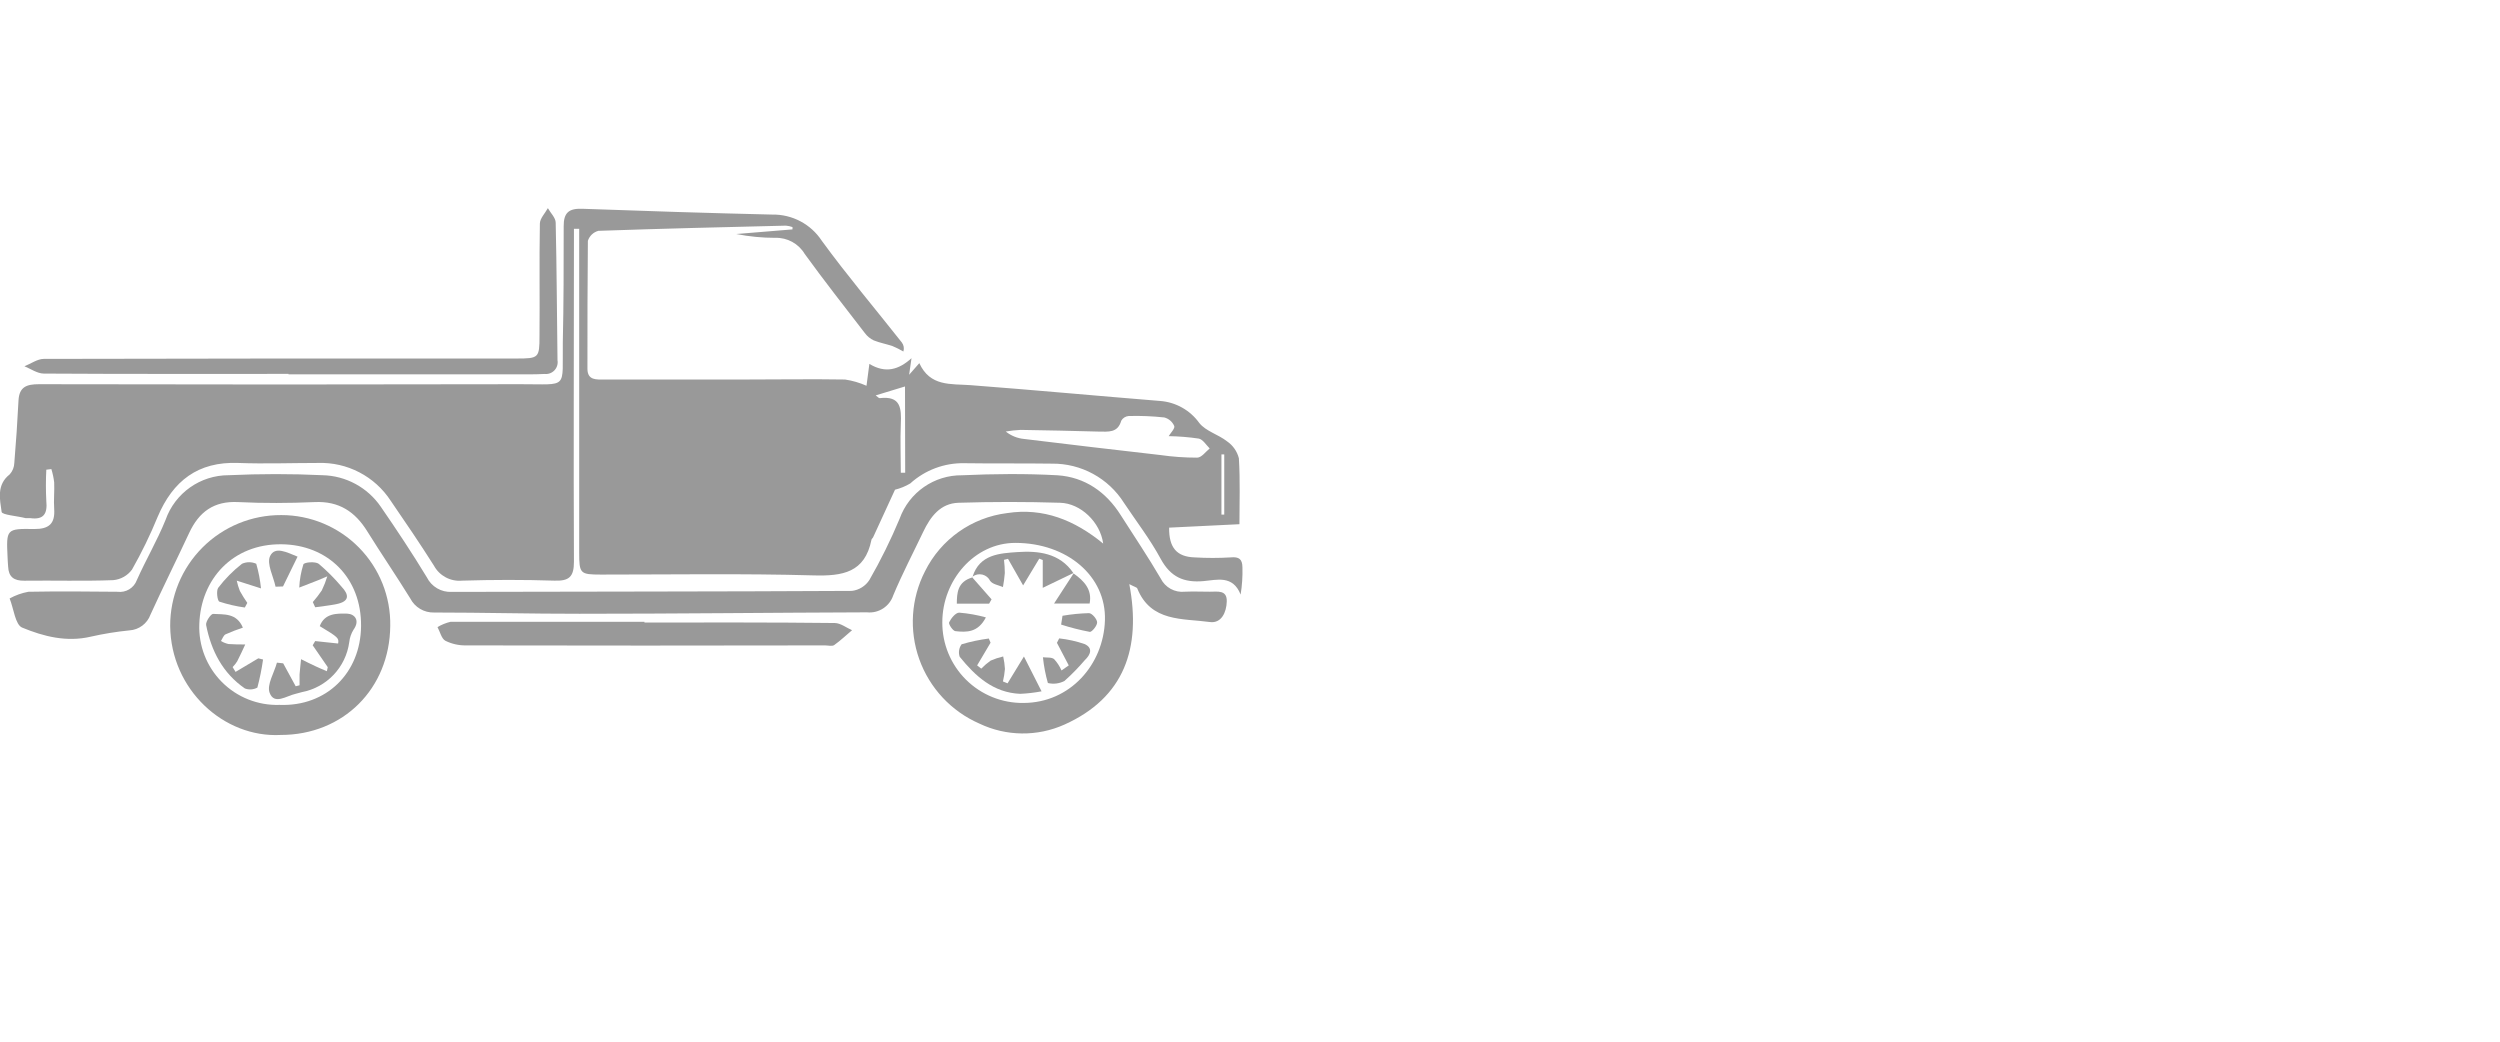
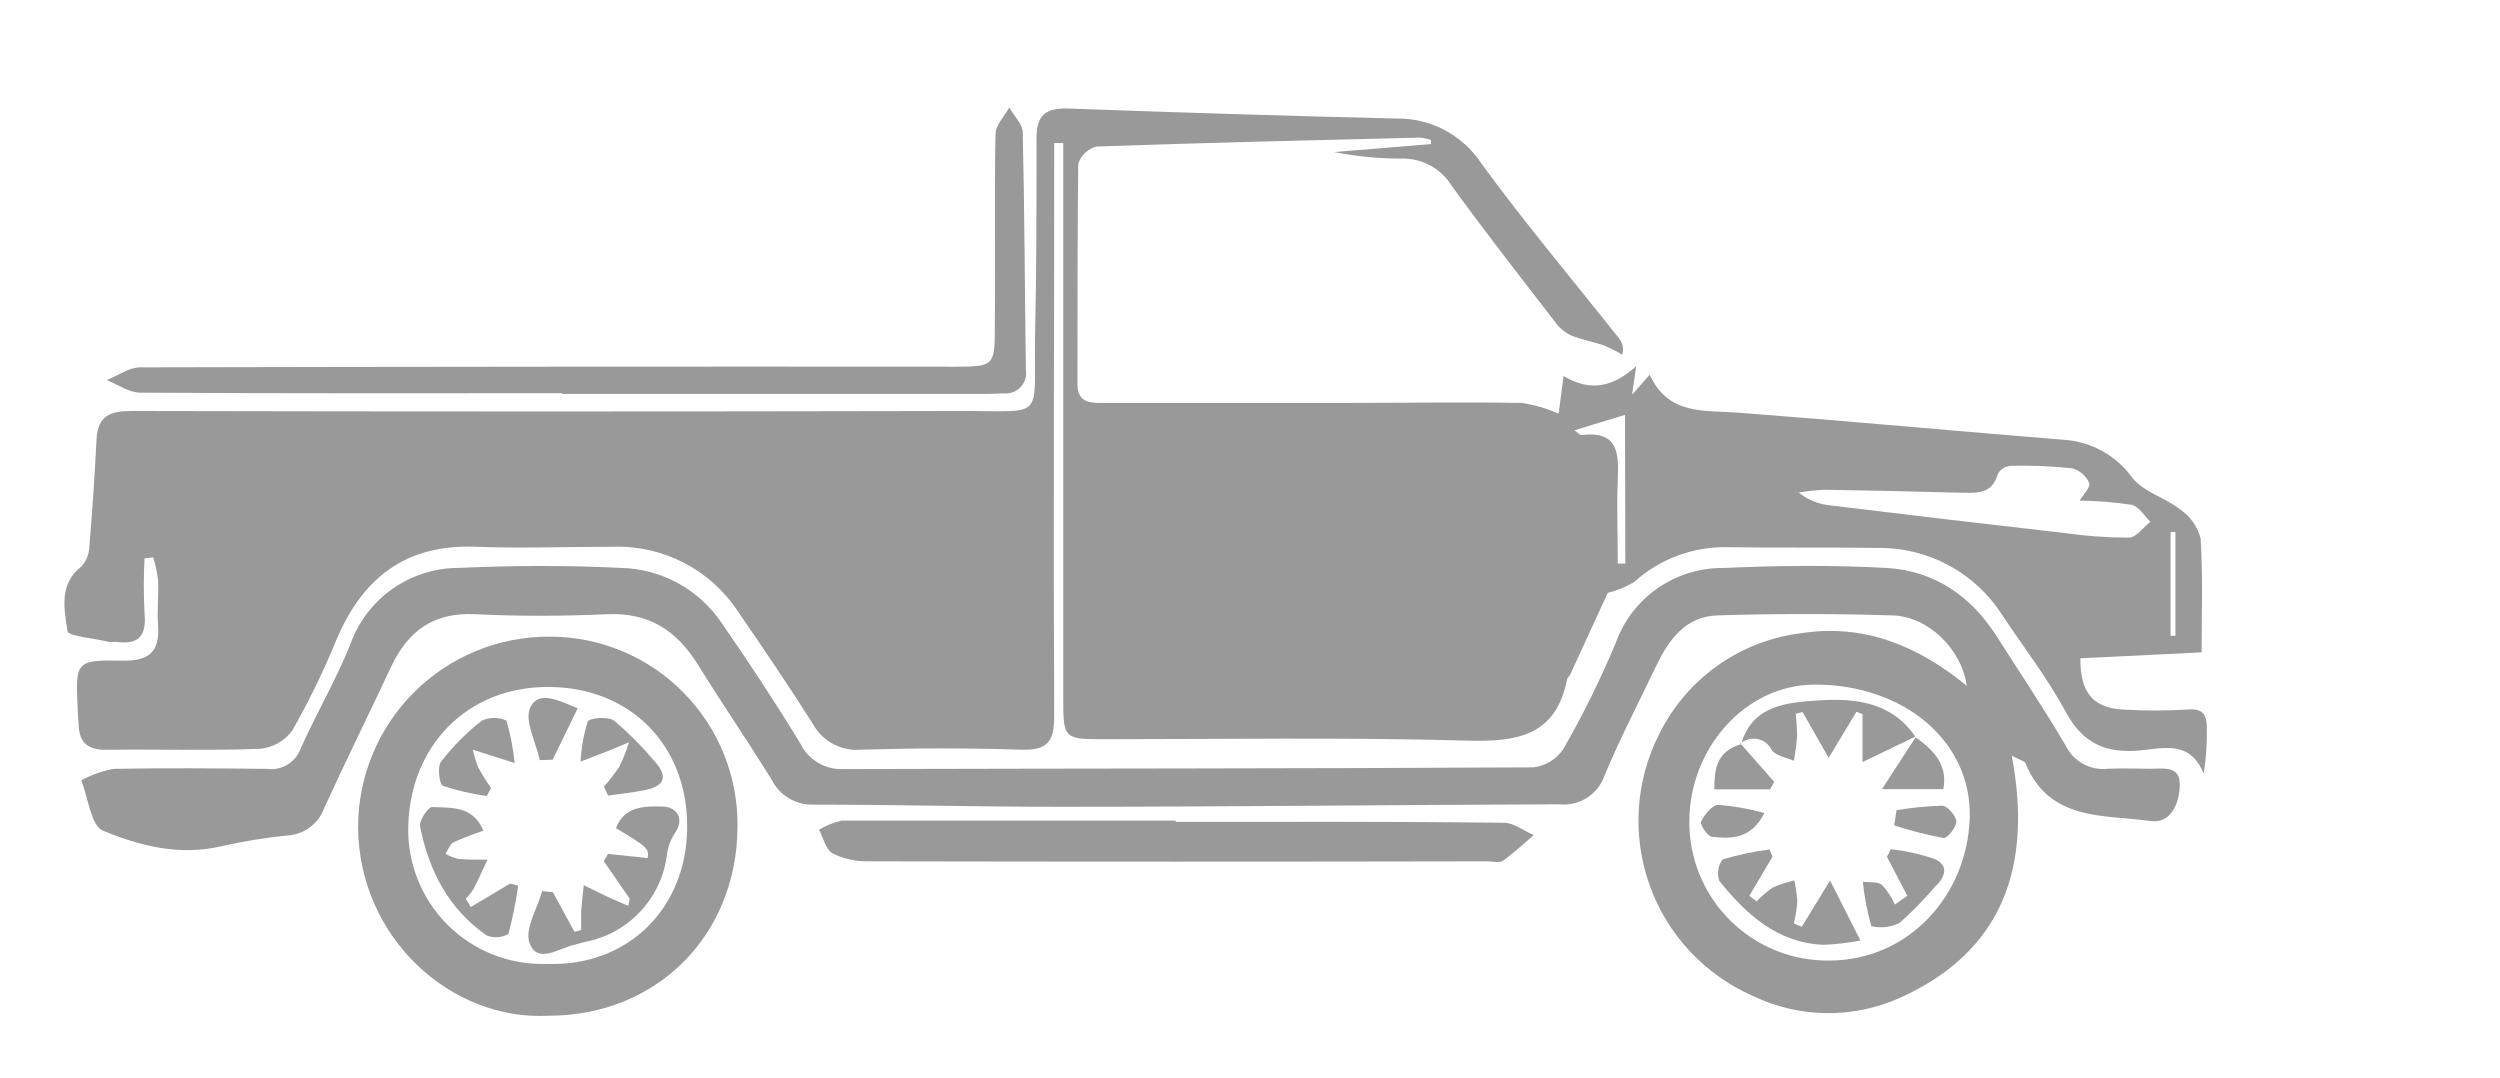
- <svg xmlns="http://www.w3.org/2000/svg" width="60" height="25" fill="#999999" viewBox="0 0 400 100">
+ <svg xmlns="http://www.w3.org/2000/svg" width="58" height="25" fill="#999999" viewBox="60 -10 100 100">
  <g id="图层_2" data-name="图层 2">
    <g id="图层_1-2" data-name="图层 1">
      <path d="M196.9,55.85a48,48,0,0,1-5.75,0c-2.86-.09-4.13-1.54-4.09-4.76l11.25-.55c0-3.39.13-7-.09-10.55a4.65,4.65,0,0,0-1.88-2.7c-1.4-1.11-3.4-1.62-4.45-2.94a8.5,8.5,0,0,0-6.27-3.53c-10.13-.82-20.24-1.76-30.37-2.53-3.15-.23-6.43.25-8.16-3.52l-1.63,1.86.38-2.65c-2.05,1.85-4.16,2.47-6.74.91-.19,1.44-.34,2.56-.46,3.5a13.14,13.14,0,0,0-3.43-1c-5.33-.09-10.66,0-16,0q-11.25,0-22.49,0c-1.25,0-2.72.17-2.73-1.7,0-6.83,0-13.66.07-20.49a2.42,2.42,0,0,1,1.68-1.6c10-.35,20-.59,30-.83A4.25,4.25,0,0,1,126.8,3l0,.37-9,.74a32.26,32.26,0,0,0,6.24.61,5.29,5.29,0,0,1,4.71,2.57c3.11,4.29,6.38,8.46,9.62,12.66a3.78,3.78,0,0,0,1.43,1.18c1,.4,2,.57,3,.91a14.12,14.12,0,0,1,1.74.87,1.59,1.59,0,0,0-.25-1.45c-4.28-5.42-8.75-10.71-12.81-16.28A9.27,9.27,0,0,0,123.58,1C113.43.76,103.28.44,93.13.07,91,0,90.17.71,90.19,2.89c0,6.16,0,12.33-.14,18.49-.11,7.69,1,6.74-6.81,6.76q-38.49.09-77,0c-2,0-3.16.43-3.28,2.6q-.25,5-.67,10a2.84,2.84,0,0,1-.74,1.83c-2.13,1.66-1.57,4-1.29,6,.06.48,2.49.65,3.84,1,.24,0,.5,0,.75,0,2.16.3,2.76-.73,2.56-2.75a48.23,48.23,0,0,1,0-5l.81-.1a12.25,12.25,0,0,1,.45,2.13c.06,1.41-.1,2.84,0,4.24.16,2.37-.83,3.24-3.21,3.22C1,51.23,1,51.34,1.21,55.81c0,.5.07,1,.09,1.5.07,1.66.92,2.29,2.58,2.27,4.75-.06,9.5.09,14.24-.09a4.18,4.18,0,0,0,3-1.69,73.2,73.2,0,0,0,4.11-8.45c2.43-5.74,6.45-8.86,12.89-8.61,4.25.16,8.5,0,12.75,0a13.35,13.35,0,0,1,11.65,6.06c2.35,3.42,4.69,6.86,6.91,10.37a4.63,4.63,0,0,0,4.51,2.4c4.92-.15,9.84-.16,14.75,0,2.36.08,3.15-.59,3.14-3.06-.08-17,0-34,0-51V3.27h.84V5.8q0,24.62,0,49.24c0,3.43.14,3.55,3.49,3.56,11.33,0,22.67-.19,34,.13,4.67.13,8.21-.44,9.27-5.68,0-.15.2-.27.27-.42,1.22-2.66,2.45-5.31,3.5-7.61a9,9,0,0,0,2.44-1,12.51,12.51,0,0,1,8.66-3.24c4.66.07,9.33,0,14,.07a13.46,13.46,0,0,1,11.54,6.28c2,3,4.18,5.82,5.87,8.95,1.59,2.92,3.7,3.85,6.89,3.56,2.08-.18,4.65-1,5.9,2.16a23.07,23.07,0,0,0,.29-4.36C198.77,56.13,198.25,55.72,196.9,55.85ZM144.83,42.3h-.7c0-2.59-.11-5.18,0-7.76s0-4.57-3.38-4.17c-.16,0-.36-.24-.64-.44l4.69-1.43Zm50.6-2.93h.45V49l-.45,0Zm-9.79.1q-10.9-1.24-21.79-2.57a5.53,5.53,0,0,1-2.93-1.19,19.24,19.24,0,0,1,2.38-.26c4.16.06,8.32.16,12.47.27,1.52,0,3.06.27,3.63-1.74a1.5,1.5,0,0,1,1.18-.75,41.89,41.89,0,0,1,5.71.23,2.39,2.39,0,0,1,1.59,1.37c.14.39-.57,1.09-.89,1.62a36.92,36.92,0,0,1,4.81.39c.66.13,1.17,1,1.75,1.58-.65.52-1.29,1.46-2,1.47A41.19,41.19,0,0,1,185.64,39.47Z" />
      <path d="M193.58,61.34c-1.33,0-2.67-.06-4,0a3.85,3.85,0,0,1-3.87-2.12c-2-3.43-4.24-6.75-6.38-10.11C177,45.4,173.6,43,169.18,42.71c-5.07-.28-10.17-.23-15.24,0a10.5,10.5,0,0,0-10,6.95,86.66,86.66,0,0,1-4.84,9.81,3.87,3.87,0,0,1-2.81,1.74c-21.33.12-42.66.1-64,.16a4.22,4.22,0,0,1-4-2.34c-2.33-3.84-4.81-7.58-7.36-11.28a11.61,11.61,0,0,0-9.33-5.05c-5-.24-10-.23-15,0a10.68,10.68,0,0,0-10.11,7.15c-1.33,3.29-3.15,6.38-4.59,9.62a2.9,2.9,0,0,1-3.12,1.88c-4.75-.05-9.5-.09-14.24,0a10,10,0,0,0-3,1.07c.65,1.61.9,4.2,2,4.66,3.41,1.41,7.1,2.37,11,1.45a50.91,50.91,0,0,1,6.15-1A3.84,3.84,0,0,0,24.08,65c2-4.39,4.15-8.7,6.19-13.07,1.56-3.35,3.94-5.13,7.83-4.93,4.08.2,8.17.18,12.25,0,3.87-.18,6.46,1.52,8.42,4.69,2.24,3.6,4.64,7.11,6.87,10.72a4.16,4.16,0,0,0,3.83,2.26c7.75,0,15.49.21,23.24.2,15.33,0,30.66-.18,46-.23a4,4,0,0,0,4.21-2.72c1.44-3.45,3.18-6.77,4.79-10.15,1.16-2.44,2.75-4.57,5.65-4.66,5.41-.17,10.83-.17,16.25,0,3.3.08,6.44,3.11,6.9,6.53-4.58-3.76-9.58-5.77-15.36-4.88A17,17,0,0,0,148,58.07a17.76,17.76,0,0,0,8.7,24.37,16.19,16.19,0,0,0,13.61.16c9.59-4.31,12.32-12.24,10.38-22.47.86.45,1.2.51,1.27.68,2.18,5.41,7.27,4.78,11.61,5.38,1.85.26,2.66-1.56,2.71-3.26C196.36,61,194.79,61.35,193.58,61.34Zm-29.81,17.8a12.83,12.83,0,0,1-13-12.91c0-6.71,5.13-12.7,11.68-12.7,8.26,0,14.56,5.3,14.34,12.38S171.23,79.11,163.77,79.14Z" />
      <path d="M45,49.08A17.68,17.68,0,0,0,27.23,66.82c.1,10.2,8.59,17.92,17.68,17.44,10,0,17.44-7.4,17.53-17.46A17.42,17.42,0,0,0,45,49.08Zm-.28,30.37A12.44,12.44,0,0,1,31.89,66.54c.22-7.22,5.35-12.86,13.13-12.79,7.44.07,12.82,5.37,12.75,13.09C57.7,74.36,52.21,79.73,44.74,79.45Z" />
      <path d="M46.16,26.49v.07H84.37c.92,0,1.83,0,2.75-.06a1.89,1.89,0,0,0,2.08-2.2c-.1-7.32-.12-14.65-.29-22,0-.79-.82-1.55-1.25-2.33-.45.82-1.27,1.64-1.28,2.47-.11,6,0,12-.06,18,0,3.5-.12,3.59-3.69,3.59Q44.79,24,7,24.09c-1,0-2.06.77-3.09,1.18,1,.41,2.06,1.16,3.09,1.17C20,26.52,33.09,26.49,46.16,26.49Z" />
      <path d="M103.11,66.27v-.12c-10.32,0-20.64,0-31,0A7.42,7.42,0,0,0,70,67c.41.76.63,1.84,1.26,2.19a7.13,7.13,0,0,0,3.3.74q28.72.06,57.44,0c.5,0,1.13.18,1.47-.05,1-.71,1.91-1.58,2.86-2.38-.92-.4-1.84-1.14-2.76-1.15C123.42,66.23,113.26,66.27,103.11,66.27Z" />
      <path d="M161.21,76l-.74-.3a13.6,13.6,0,0,0,.32-2,12.26,12.26,0,0,0-.28-2,11.69,11.69,0,0,0-2,.66A10.59,10.59,0,0,0,157,73.65l-.66-.52c.71-1.21,1.43-2.42,2.15-3.63l-.28-.67a28.73,28.73,0,0,0-4.35.92,2.17,2.17,0,0,0-.31,2c2.51,3.1,5.38,5.75,9.68,5.93a23.88,23.88,0,0,0,3.42-.4l-2.82-5.57Z" />
      <path d="M171.74,58.39l0,0,.05,0Z" />
      <path d="M162.78,55c-2.77.19-6.06.35-7.16,3.92a1.87,1.87,0,0,1,2.8.68c.37.55,1.35.69,2.05,1a21.67,21.67,0,0,0,.3-2.25,18.82,18.82,0,0,0-.13-2.11l.64-.16c.73,1.27,1.45,2.55,2.42,4.25l2.58-4.28.56.22v4.45l4.9-2.36C169.57,55.14,166.1,54.77,162.78,55Z" />
      <path d="M173.55,69.72a18.76,18.76,0,0,0-4.08-.91l-.36.71L171,73.13l-1.16.81a6.38,6.38,0,0,0-1.19-1.82c-.41-.33-1.17-.21-1.78-.29a24.2,24.2,0,0,0,.79,4.12,3.82,3.82,0,0,0,2.64-.32,34.24,34.24,0,0,0,3.26-3.33C174.56,71.36,174.85,70.32,173.55,69.72Z" />
      <path d="M171.77,58.42l-3.12,4.81h5.69C174.77,61,173.47,59.62,171.77,58.42Z" />
      <path d="M171.76,58.41h0l0-.06Z" />
      <path d="M153.09,63.25h5.17l.39-.69-3.08-3.5C153.15,59.75,153.11,61.62,153.09,63.25Z" />
      <path d="M155.57,59.06h0a.56.56,0,0,0,0-.12l-.11.06Z" />
      <path d="M170,65.19l-.22,1.41a37.51,37.51,0,0,0,4.61,1.17c.33,0,1.17-1,1.15-1.53s-.81-1.45-1.29-1.47A29.13,29.13,0,0,0,170,65.19Z" />
      <path d="M157.74,65.45a22.71,22.71,0,0,0-4.27-.76c-.57,0-1.3.9-1.61,1.55-.13.27.59,1.37,1,1.41C154.63,67.85,156.48,67.9,157.74,65.45Z" />
      <path d="M51.16,66.85c3,1.8,3.08,1.93,2.94,2.78l-3.67-.39-.4.67,2.41,3.5-.14.65c-.6-.26-1.21-.5-1.79-.78-.79-.36-1.56-.76-2.34-1.14-.08.81-.18,1.63-.24,2.44,0,.57,0,1.15,0,1.73l-.62.16-2-3.67-1-.11c-.44,1.63-1.65,3.54-1.17,4.82.74,2,2.71.48,4.15.17.33-.07.64-.19,1-.27a9.42,9.42,0,0,0,7.59-8,4.72,4.72,0,0,1,.69-2c1.06-1.48.18-2.5-1-2.56C53.9,64.81,51.94,64.76,51.16,66.85Z" />
      <path d="M37.69,74.17l-.47-.77a5.27,5.27,0,0,0,.73-.92c.46-.88.86-1.8,1.29-2.7-.9,0-1.8,0-2.69-.07a4.19,4.19,0,0,1-1.2-.48c.24-.37.4-.9.74-1.07a28.59,28.59,0,0,1,2.77-1.07c-1-2.39-3.06-2.09-4.77-2.2-.35,0-1.21,1.25-1.11,1.78.81,4.12,2.65,7.7,6.2,10.15a2.39,2.39,0,0,0,2-.14,39.66,39.66,0,0,0,.91-4.49L41.33,72Z" />
      <path d="M51,56.88c-.54-.41-2.31-.27-2.46.09a14.49,14.49,0,0,0-.66,3.71l3-1.17,1.49-.63a16,16,0,0,1-.88,2.25A19.89,19.89,0,0,1,50.05,63l.38.83c1.16-.17,2.33-.28,3.47-.52,2-.42,2-1.45.75-2.77A30.77,30.77,0,0,0,51,56.88Z" />
      <path d="M35.1,62.93a23.63,23.63,0,0,0,4.07.94l.4-.74a21,21,0,0,1-1.19-1.91,10.16,10.16,0,0,1-.5-1.65c.53.17,1.06.35,1.59.51l2.29.73A22.11,22.11,0,0,0,41,56.87a2.75,2.75,0,0,0-2.28,0,21,21,0,0,0-3.81,3.85C34.58,61.18,34.77,62.79,35.1,62.93Z" />
      <path d="M45.28,60.5c.74-1.52,1.48-3,2.33-4.77-1.69-.68-3.62-1.73-4.4-.08-.57,1.22.53,3.23.88,4.89Z" />
    </g>
  </g>
</svg>
